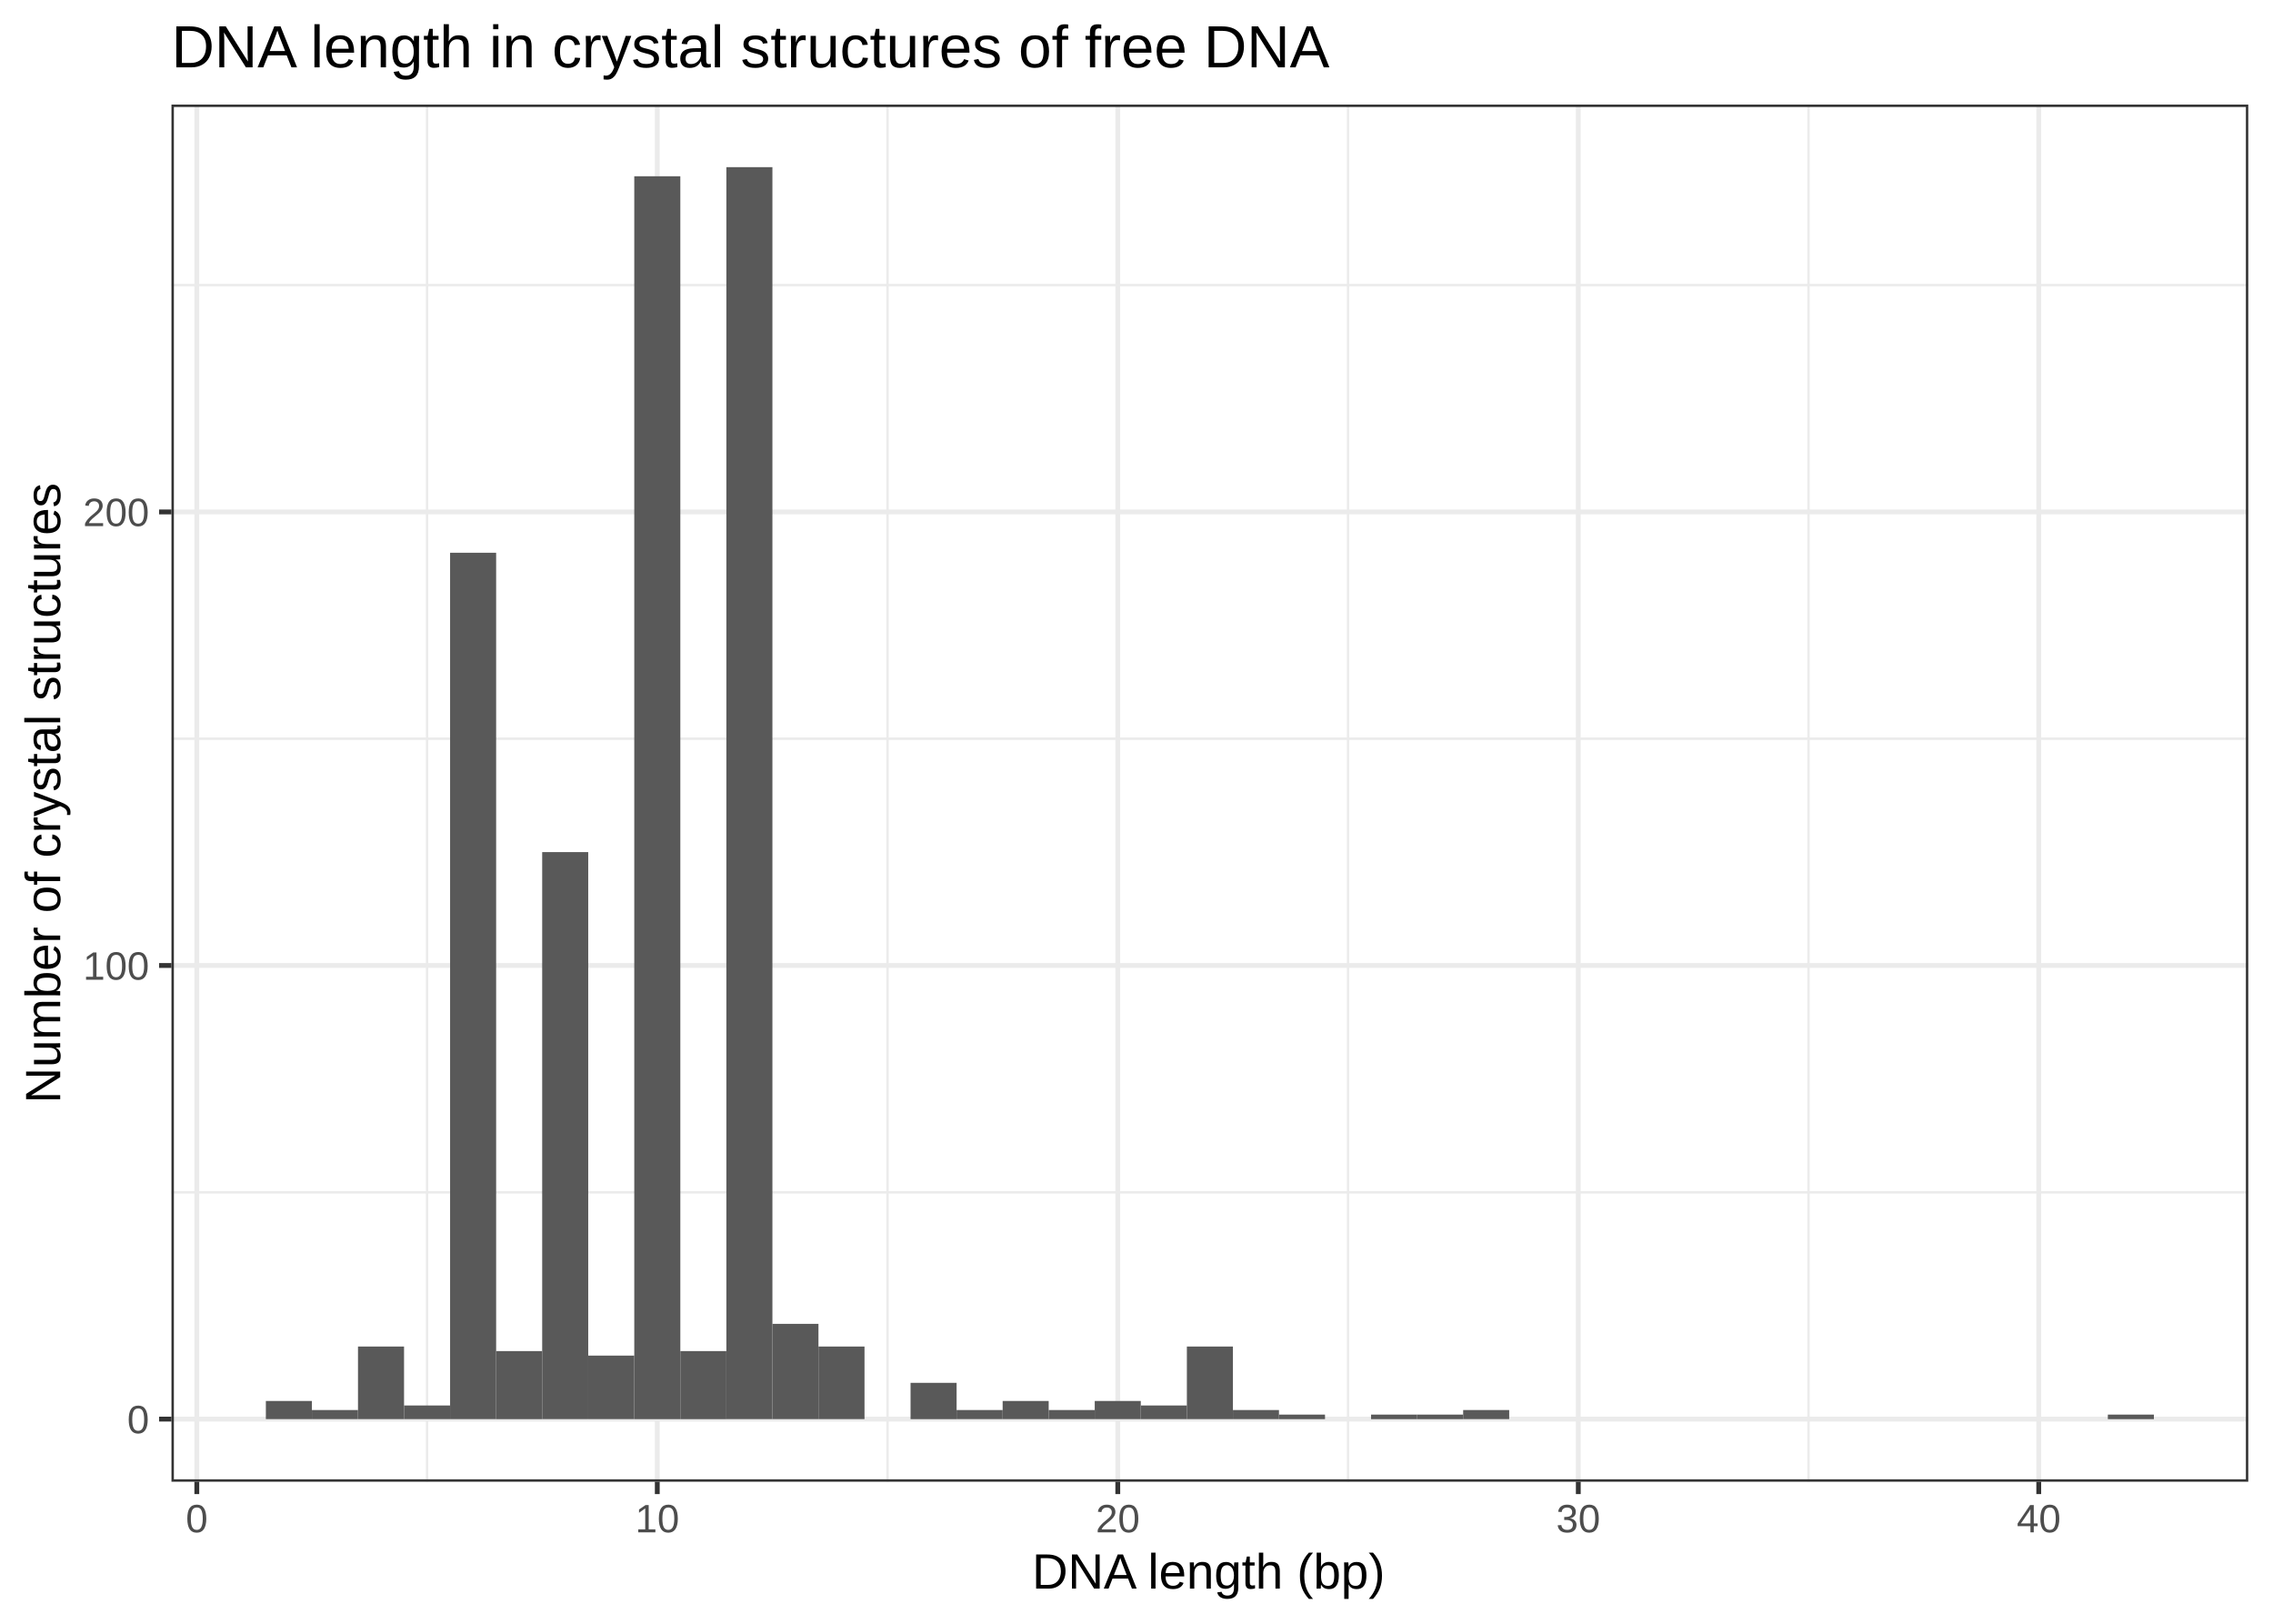
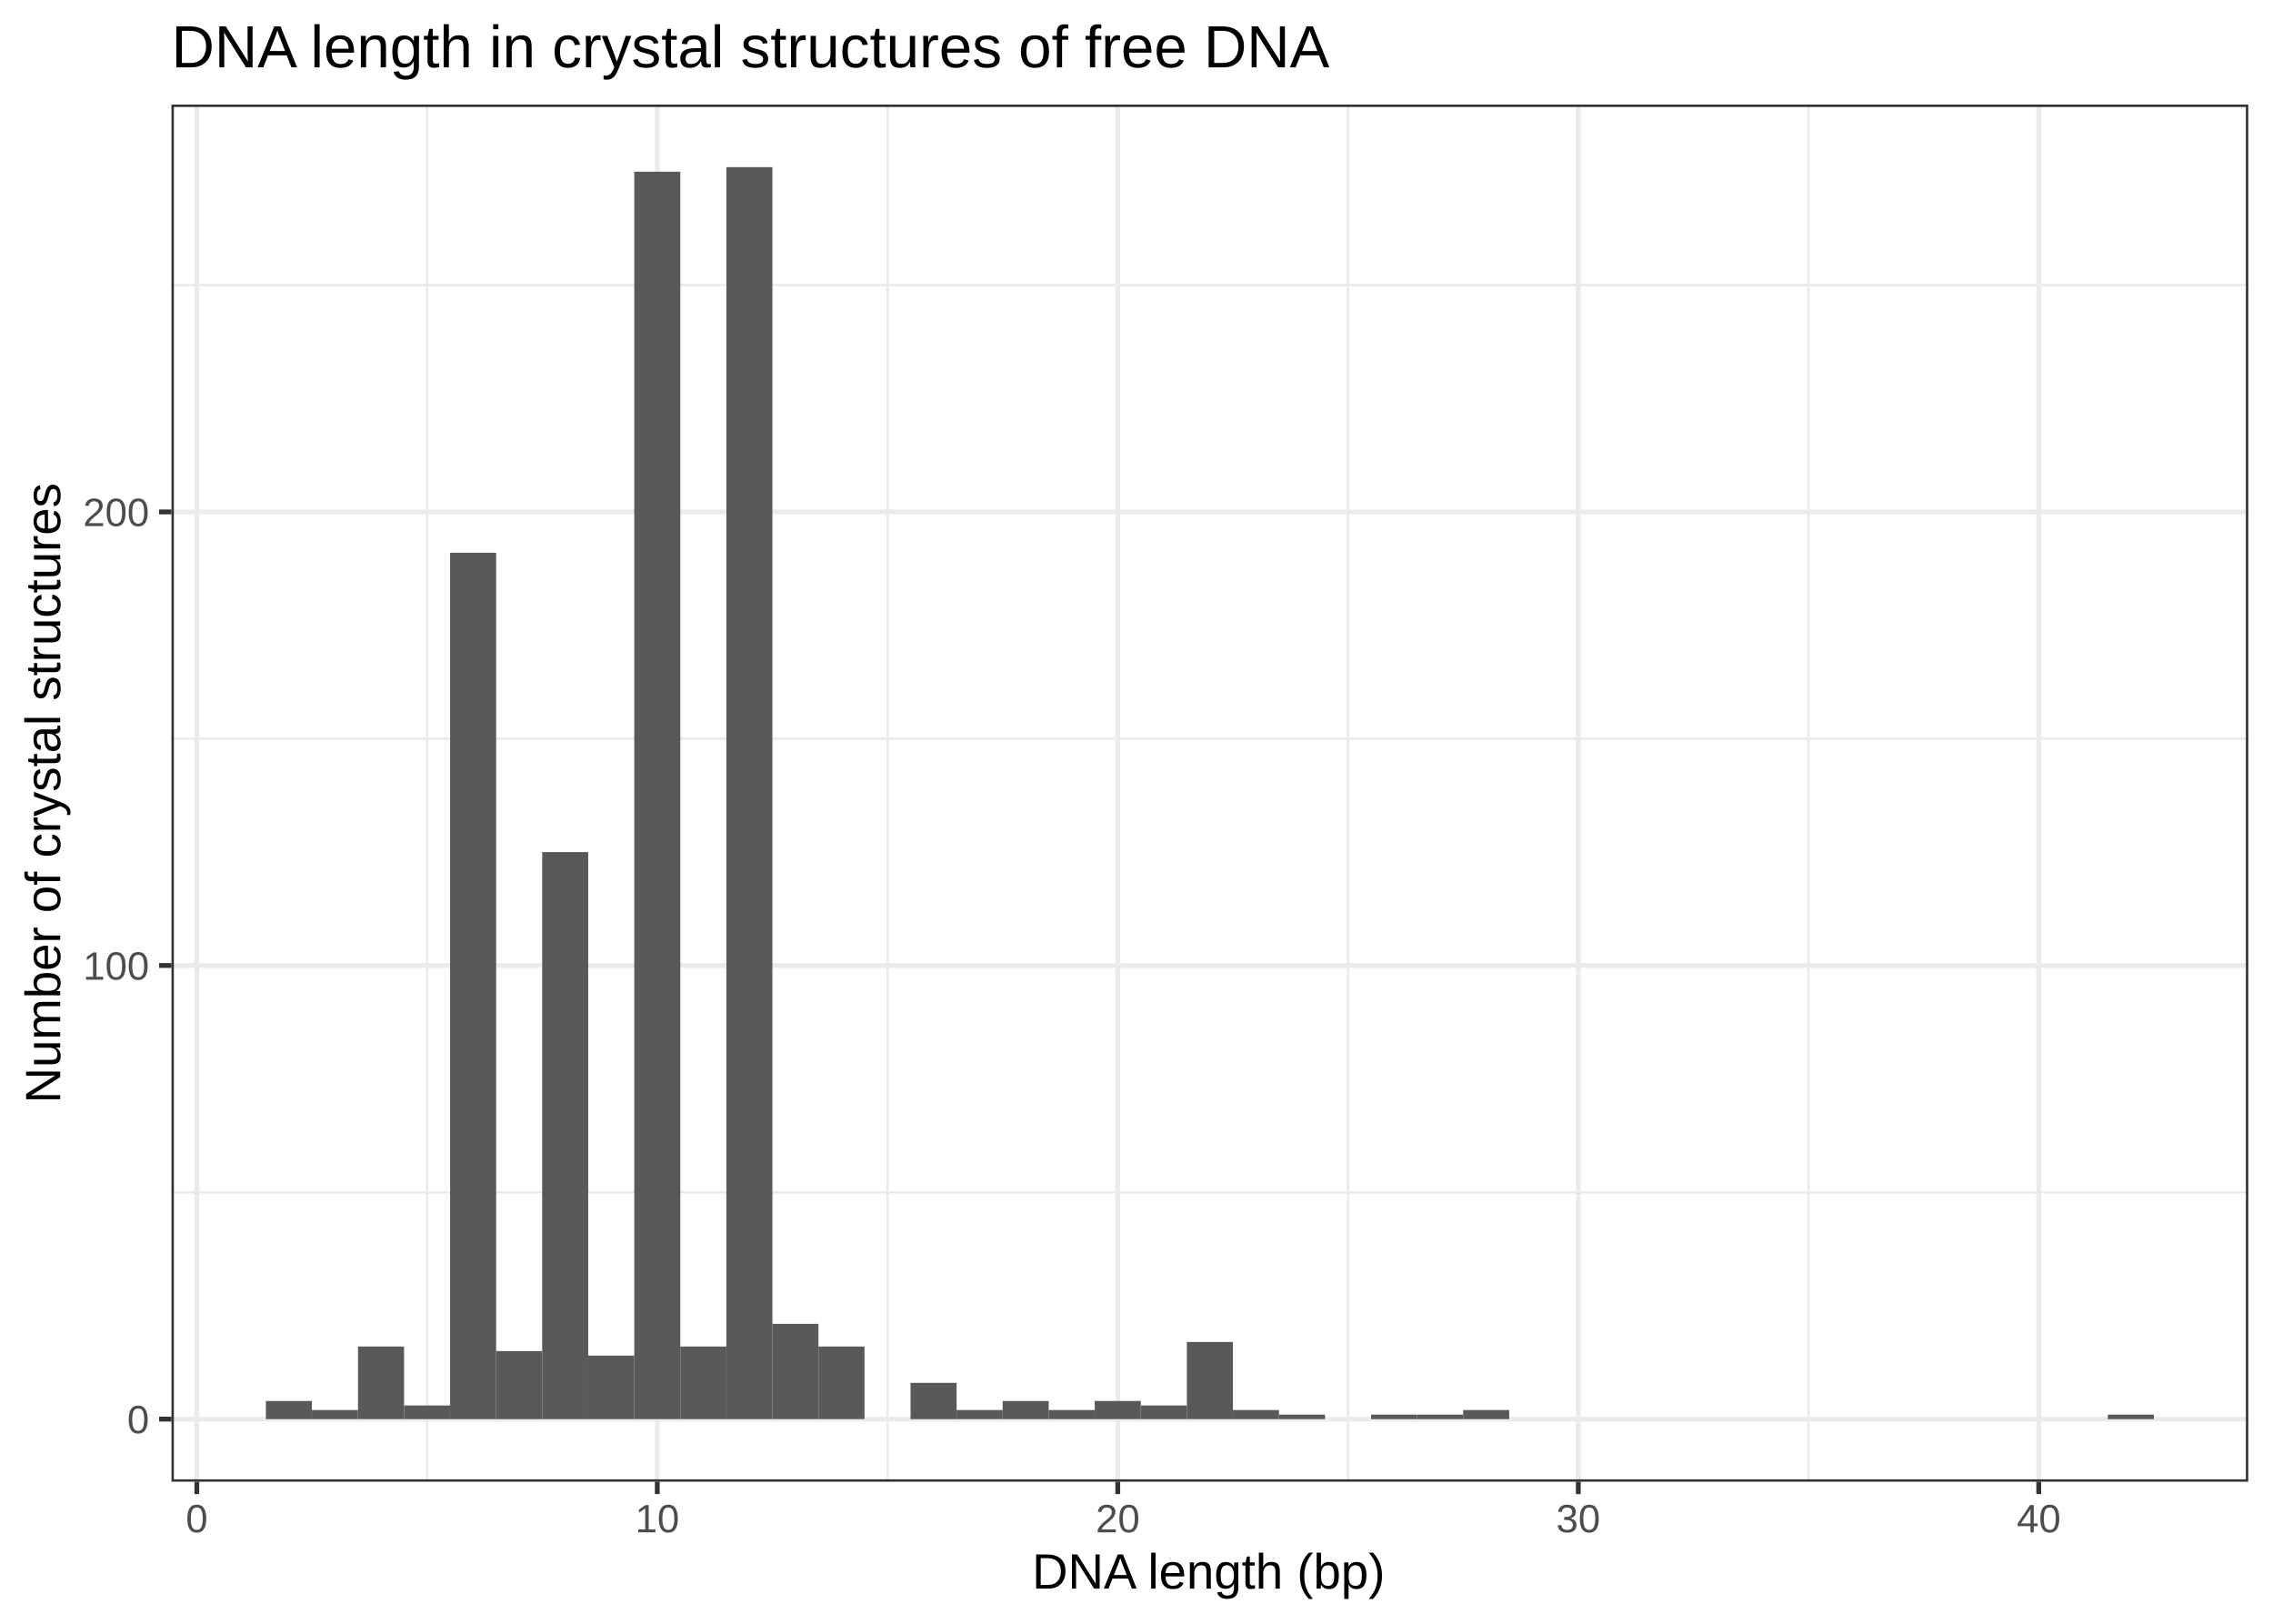
<svg xmlns="http://www.w3.org/2000/svg" viewBox="0 0 504.00 360.00">
  <defs>
    <style type="text/css">
    line, polyline, polygon, path, rect, circle {
      fill: none;
      stroke: #000000;
      stroke-linecap: round;
      stroke-linejoin: round;
      stroke-miterlimit: 10.00;
    }
  </style>
  </defs>
  <rect width="100%" height="100%" style="stroke: none; fill: #FFFFFF;" />
  <rect x="0.00" y="0" width="504.00" height="360.00" style="stroke-width: 1.07; stroke: #FFFFFF; fill: #FFFFFF;" />
  <defs>
    <clipPath id="cpMzguMDJ8NDk4LjUyfDMyOC41MXwyMy4xOQ==">
      <rect x="38.02" y="23.19" width="460.50" height="305.32" />
    </clipPath>
  </defs>
  <rect x="38.02" y="23.19" width="460.50" height="305.32" style="stroke-width: 1.07; stroke: none; fill: #FFFFFF;" clip-path="url(#cpMzguMDJ8NDk4LjUyfDMyOC41MXwyMy4xOQ==)" />
  <polyline points="38.02,264.35 498.52,264.35 " style="stroke-width: 0.53; stroke: #EBEBEB; stroke-linecap: butt;" clip-path="url(#cpMzguMDJ8NDk4LjUyfDMyOC41MXwyMy4xOQ==)" />
  <polyline points="38.02,163.78 498.52,163.78 " style="stroke-width: 0.53; stroke: #EBEBEB; stroke-linecap: butt;" clip-path="url(#cpMzguMDJ8NDk4LjUyfDMyOC41MXwyMy4xOQ==)" />
  <polyline points="38.02,63.21 498.52,63.21 " style="stroke-width: 0.53; stroke: #EBEBEB; stroke-linecap: butt;" clip-path="url(#cpMzguMDJ8NDk4LjUyfDMyOC41MXwyMy4xOQ==)" />
  <polyline points="94.69,328.51 94.69,23.19 " style="stroke-width: 0.53; stroke: #EBEBEB; stroke-linecap: butt;" clip-path="url(#cpMzguMDJ8NDk4LjUyfDMyOC41MXwyMy4xOQ==)" />
  <polyline points="196.80,328.51 196.80,23.19 " style="stroke-width: 0.53; stroke: #EBEBEB; stroke-linecap: butt;" clip-path="url(#cpMzguMDJ8NDk4LjUyfDMyOC41MXwyMy4xOQ==)" />
  <polyline points="298.90,328.51 298.90,23.19 " style="stroke-width: 0.53; stroke: #EBEBEB; stroke-linecap: butt;" clip-path="url(#cpMzguMDJ8NDk4LjUyfDMyOC41MXwyMy4xOQ==)" />
  <polyline points="401.01,328.51 401.01,23.19 " style="stroke-width: 0.53; stroke: #EBEBEB; stroke-linecap: butt;" clip-path="url(#cpMzguMDJ8NDk4LjUyfDMyOC41MXwyMy4xOQ==)" />
  <polyline points="38.02,314.63 498.52,314.63 " style="stroke-width: 1.07; stroke: #EBEBEB; stroke-linecap: butt;" clip-path="url(#cpMzguMDJ8NDk4LjUyfDMyOC41MXwyMy4xOQ==)" />
  <polyline points="38.02,214.06 498.52,214.06 " style="stroke-width: 1.07; stroke: #EBEBEB; stroke-linecap: butt;" clip-path="url(#cpMzguMDJ8NDk4LjUyfDMyOC41MXwyMy4xOQ==)" />
  <polyline points="38.02,113.50 498.52,113.50 " style="stroke-width: 1.07; stroke: #EBEBEB; stroke-linecap: butt;" clip-path="url(#cpMzguMDJ8NDk4LjUyfDMyOC41MXwyMy4xOQ==)" />
  <polyline points="43.64,328.51 43.64,23.19 " style="stroke-width: 1.07; stroke: #EBEBEB; stroke-linecap: butt;" clip-path="url(#cpMzguMDJ8NDk4LjUyfDMyOC41MXwyMy4xOQ==)" />
  <polyline points="145.74,328.51 145.74,23.19 " style="stroke-width: 1.07; stroke: #EBEBEB; stroke-linecap: butt;" clip-path="url(#cpMzguMDJ8NDk4LjUyfDMyOC41MXwyMy4xOQ==)" />
  <polyline points="247.85,328.51 247.85,23.19 " style="stroke-width: 1.07; stroke: #EBEBEB; stroke-linecap: butt;" clip-path="url(#cpMzguMDJ8NDk4LjUyfDMyOC41MXwyMy4xOQ==)" />
  <polyline points="349.96,328.51 349.96,23.19 " style="stroke-width: 1.07; stroke: #EBEBEB; stroke-linecap: butt;" clip-path="url(#cpMzguMDJ8NDk4LjUyfDMyOC41MXwyMy4xOQ==)" />
  <polyline points="452.06,328.51 452.06,23.19 " style="stroke-width: 1.07; stroke: #EBEBEB; stroke-linecap: butt;" clip-path="url(#cpMzguMDJ8NDk4LjUyfDMyOC41MXwyMy4xOQ==)" />
  <rect x="58.95" y="310.61" width="10.21" height="4.02" style="stroke-width: 1.07; stroke: none; stroke-linecap: square; stroke-linejoin: miter; fill: #595959;" clip-path="url(#cpMzguMDJ8NDk4LjUyfDMyOC41MXwyMy4xOQ==)" />
  <rect x="69.16" y="312.62" width="10.21" height="2.01" style="stroke-width: 1.07; stroke: none; stroke-linecap: square; stroke-linejoin: miter; fill: #595959;" clip-path="url(#cpMzguMDJ8NDk4LjUyfDMyOC41MXwyMy4xOQ==)" />
  <rect x="79.38" y="298.54" width="10.21" height="16.09" style="stroke-width: 1.07; stroke: none; stroke-linecap: square; stroke-linejoin: miter; fill: #595959;" clip-path="url(#cpMzguMDJ8NDk4LjUyfDMyOC41MXwyMy4xOQ==)" />
  <rect x="89.59" y="311.61" width="10.21" height="3.02" style="stroke-width: 1.07; stroke: none; stroke-linecap: square; stroke-linejoin: miter; fill: #595959;" clip-path="url(#cpMzguMDJ8NDk4LjUyfDMyOC41MXwyMy4xOQ==)" />
  <rect x="99.80" y="122.55" width="10.21" height="192.08" style="stroke-width: 1.07; stroke: none; stroke-linecap: square; stroke-linejoin: miter; fill: #595959;" clip-path="url(#cpMzguMDJ8NDk4LjUyfDMyOC41MXwyMy4xOQ==)" />
  <rect x="110.01" y="299.55" width="10.21" height="15.09" style="stroke-width: 1.07; stroke: none; stroke-linecap: square; stroke-linejoin: miter; fill: #595959;" clip-path="url(#cpMzguMDJ8NDk4LjUyfDMyOC41MXwyMy4xOQ==)" />
  <rect x="120.22" y="188.92" width="10.21" height="125.71" style="stroke-width: 1.07; stroke: none; stroke-linecap: square; stroke-linejoin: miter; fill: #595959;" clip-path="url(#cpMzguMDJ8NDk4LjUyfDMyOC41MXwyMy4xOQ==)" />
  <rect x="130.43" y="300.55" width="10.21" height="14.08" style="stroke-width: 1.07; stroke: none; stroke-linecap: square; stroke-linejoin: miter; fill: #595959;" clip-path="url(#cpMzguMDJ8NDk4LjUyfDMyOC41MXwyMy4xOQ==)" />
-   <rect x="140.64" y="39.08" width="10.21" height="275.56" style="stroke-width: 1.07; stroke: none; stroke-linecap: square; stroke-linejoin: miter; fill: #595959;" clip-path="url(#cpMzguMDJ8NDk4LjUyfDMyOC41MXwyMy4xOQ==)" />
-   <rect x="150.85" y="299.55" width="10.21" height="15.09" style="stroke-width: 1.07; stroke: none; stroke-linecap: square; stroke-linejoin: miter; fill: #595959;" clip-path="url(#cpMzguMDJ8NDk4LjUyfDMyOC41MXwyMy4xOQ==)" />
+   <rect x="140.64" y="38.07" width="10.21" height="276.56" style="stroke-width: 1.07; stroke: none; stroke-linecap: square; stroke-linejoin: miter; fill: #595959;" clip-path="url(#cpMzguMDJ8NDk4LjUyfDMyOC41MXwyMy4xOQ==)" />
+   <rect x="150.85" y="298.54" width="10.21" height="16.09" style="stroke-width: 1.07; stroke: none; stroke-linecap: square; stroke-linejoin: miter; fill: #595959;" clip-path="url(#cpMzguMDJ8NDk4LjUyfDMyOC41MXwyMy4xOQ==)" />
  <rect x="161.06" y="37.06" width="10.21" height="277.57" style="stroke-width: 1.07; stroke: none; stroke-linecap: square; stroke-linejoin: miter; fill: #595959;" clip-path="url(#cpMzguMDJ8NDk4LjUyfDMyOC41MXwyMy4xOQ==)" />
  <rect x="171.27" y="293.51" width="10.21" height="21.12" style="stroke-width: 1.07; stroke: none; stroke-linecap: square; stroke-linejoin: miter; fill: #595959;" clip-path="url(#cpMzguMDJ8NDk4LjUyfDMyOC41MXwyMy4xOQ==)" />
  <rect x="181.48" y="298.54" width="10.21" height="16.09" style="stroke-width: 1.07; stroke: none; stroke-linecap: square; stroke-linejoin: miter; fill: #595959;" clip-path="url(#cpMzguMDJ8NDk4LjUyfDMyOC41MXwyMy4xOQ==)" />
  <rect x="191.69" y="314.63" width="10.21" height="0.00" style="stroke-width: 1.07; stroke: none; stroke-linecap: square; stroke-linejoin: miter; fill: #595959;" clip-path="url(#cpMzguMDJ8NDk4LjUyfDMyOC41MXwyMy4xOQ==)" />
  <rect x="201.90" y="306.59" width="10.21" height="8.05" style="stroke-width: 1.07; stroke: none; stroke-linecap: square; stroke-linejoin: miter; fill: #595959;" clip-path="url(#cpMzguMDJ8NDk4LjUyfDMyOC41MXwyMy4xOQ==)" />
  <rect x="212.11" y="312.62" width="10.21" height="2.01" style="stroke-width: 1.07; stroke: none; stroke-linecap: square; stroke-linejoin: miter; fill: #595959;" clip-path="url(#cpMzguMDJ8NDk4LjUyfDMyOC41MXwyMy4xOQ==)" />
  <rect x="222.32" y="310.61" width="10.21" height="4.02" style="stroke-width: 1.07; stroke: none; stroke-linecap: square; stroke-linejoin: miter; fill: #595959;" clip-path="url(#cpMzguMDJ8NDk4LjUyfDMyOC41MXwyMy4xOQ==)" />
  <rect x="232.53" y="312.62" width="10.21" height="2.01" style="stroke-width: 1.07; stroke: none; stroke-linecap: square; stroke-linejoin: miter; fill: #595959;" clip-path="url(#cpMzguMDJ8NDk4LjUyfDMyOC41MXwyMy4xOQ==)" />
  <rect x="242.74" y="310.61" width="10.21" height="4.02" style="stroke-width: 1.07; stroke: none; stroke-linecap: square; stroke-linejoin: miter; fill: #595959;" clip-path="url(#cpMzguMDJ8NDk4LjUyfDMyOC41MXwyMy4xOQ==)" />
  <rect x="252.96" y="311.61" width="10.21" height="3.02" style="stroke-width: 1.07; stroke: none; stroke-linecap: square; stroke-linejoin: miter; fill: #595959;" clip-path="url(#cpMzguMDJ8NDk4LjUyfDMyOC41MXwyMy4xOQ==)" />
-   <rect x="263.17" y="298.54" width="10.21" height="16.09" style="stroke-width: 1.07; stroke: none; stroke-linecap: square; stroke-linejoin: miter; fill: #595959;" clip-path="url(#cpMzguMDJ8NDk4LjUyfDMyOC41MXwyMy4xOQ==)" />
+   <rect x="263.17" y="297.53" width="10.21" height="17.10" style="stroke-width: 1.07; stroke: none; stroke-linecap: square; stroke-linejoin: miter; fill: #595959;" clip-path="url(#cpMzguMDJ8NDk4LjUyfDMyOC41MXwyMy4xOQ==)" />
  <rect x="273.38" y="312.62" width="10.21" height="2.01" style="stroke-width: 1.07; stroke: none; stroke-linecap: square; stroke-linejoin: miter; fill: #595959;" clip-path="url(#cpMzguMDJ8NDk4LjUyfDMyOC41MXwyMy4xOQ==)" />
  <rect x="283.59" y="313.63" width="10.21" height="1.01" style="stroke-width: 1.07; stroke: none; stroke-linecap: square; stroke-linejoin: miter; fill: #595959;" clip-path="url(#cpMzguMDJ8NDk4LjUyfDMyOC41MXwyMy4xOQ==)" />
  <rect x="293.80" y="314.63" width="10.21" height="0.00" style="stroke-width: 1.07; stroke: none; stroke-linecap: square; stroke-linejoin: miter; fill: #595959;" clip-path="url(#cpMzguMDJ8NDk4LjUyfDMyOC41MXwyMy4xOQ==)" />
  <rect x="304.01" y="313.63" width="10.21" height="1.01" style="stroke-width: 1.07; stroke: none; stroke-linecap: square; stroke-linejoin: miter; fill: #595959;" clip-path="url(#cpMzguMDJ8NDk4LjUyfDMyOC41MXwyMy4xOQ==)" />
  <rect x="314.22" y="313.63" width="10.21" height="1.01" style="stroke-width: 1.07; stroke: none; stroke-linecap: square; stroke-linejoin: miter; fill: #595959;" clip-path="url(#cpMzguMDJ8NDk4LjUyfDMyOC41MXwyMy4xOQ==)" />
  <rect x="324.43" y="312.62" width="10.21" height="2.01" style="stroke-width: 1.07; stroke: none; stroke-linecap: square; stroke-linejoin: miter; fill: #595959;" clip-path="url(#cpMzguMDJ8NDk4LjUyfDMyOC41MXwyMy4xOQ==)" />
  <rect x="334.64" y="314.63" width="10.21" height="0.00" style="stroke-width: 1.07; stroke: none; stroke-linecap: square; stroke-linejoin: miter; fill: #595959;" clip-path="url(#cpMzguMDJ8NDk4LjUyfDMyOC41MXwyMy4xOQ==)" />
  <rect x="344.85" y="314.63" width="10.21" height="0.00" style="stroke-width: 1.07; stroke: none; stroke-linecap: square; stroke-linejoin: miter; fill: #595959;" clip-path="url(#cpMzguMDJ8NDk4LjUyfDMyOC41MXwyMy4xOQ==)" />
  <rect x="355.06" y="314.63" width="10.21" height="0.00" style="stroke-width: 1.07; stroke: none; stroke-linecap: square; stroke-linejoin: miter; fill: #595959;" clip-path="url(#cpMzguMDJ8NDk4LjUyfDMyOC41MXwyMy4xOQ==)" />
  <rect x="365.27" y="314.63" width="10.21" height="0.00" style="stroke-width: 1.07; stroke: none; stroke-linecap: square; stroke-linejoin: miter; fill: #595959;" clip-path="url(#cpMzguMDJ8NDk4LjUyfDMyOC41MXwyMy4xOQ==)" />
  <rect x="375.48" y="314.63" width="10.21" height="0.00" style="stroke-width: 1.07; stroke: none; stroke-linecap: square; stroke-linejoin: miter; fill: #595959;" clip-path="url(#cpMzguMDJ8NDk4LjUyfDMyOC41MXwyMy4xOQ==)" />
  <rect x="385.69" y="314.63" width="10.21" height="0.00" style="stroke-width: 1.07; stroke: none; stroke-linecap: square; stroke-linejoin: miter; fill: #595959;" clip-path="url(#cpMzguMDJ8NDk4LjUyfDMyOC41MXwyMy4xOQ==)" />
  <rect x="395.90" y="314.63" width="10.21" height="0.00" style="stroke-width: 1.07; stroke: none; stroke-linecap: square; stroke-linejoin: miter; fill: #595959;" clip-path="url(#cpMzguMDJ8NDk4LjUyfDMyOC41MXwyMy4xOQ==)" />
  <rect x="406.11" y="314.63" width="10.21" height="0.00" style="stroke-width: 1.07; stroke: none; stroke-linecap: square; stroke-linejoin: miter; fill: #595959;" clip-path="url(#cpMzguMDJ8NDk4LjUyfDMyOC41MXwyMy4xOQ==)" />
  <rect x="416.33" y="314.63" width="10.21" height="0.00" style="stroke-width: 1.07; stroke: none; stroke-linecap: square; stroke-linejoin: miter; fill: #595959;" clip-path="url(#cpMzguMDJ8NDk4LjUyfDMyOC41MXwyMy4xOQ==)" />
  <rect x="426.54" y="314.63" width="10.21" height="0.00" style="stroke-width: 1.07; stroke: none; stroke-linecap: square; stroke-linejoin: miter; fill: #595959;" clip-path="url(#cpMzguMDJ8NDk4LjUyfDMyOC41MXwyMy4xOQ==)" />
  <rect x="436.75" y="314.63" width="10.21" height="0.00" style="stroke-width: 1.07; stroke: none; stroke-linecap: square; stroke-linejoin: miter; fill: #595959;" clip-path="url(#cpMzguMDJ8NDk4LjUyfDMyOC41MXwyMy4xOQ==)" />
  <rect x="446.96" y="314.63" width="10.21" height="0.00" style="stroke-width: 1.07; stroke: none; stroke-linecap: square; stroke-linejoin: miter; fill: #595959;" clip-path="url(#cpMzguMDJ8NDk4LjUyfDMyOC41MXwyMy4xOQ==)" />
  <rect x="457.17" y="314.63" width="10.21" height="0.00" style="stroke-width: 1.07; stroke: none; stroke-linecap: square; stroke-linejoin: miter; fill: #595959;" clip-path="url(#cpMzguMDJ8NDk4LjUyfDMyOC41MXwyMy4xOQ==)" />
  <rect x="467.38" y="313.63" width="10.21" height="1.01" style="stroke-width: 1.07; stroke: none; stroke-linecap: square; stroke-linejoin: miter; fill: #595959;" clip-path="url(#cpMzguMDJ8NDk4LjUyfDMyOC41MXwyMy4xOQ==)" />
  <rect x="38.02" y="23.19" width="460.50" height="305.32" style="stroke-width: 1.07; stroke: #333333;" clip-path="url(#cpMzguMDJ8NDk4LjUyfDMyOC41MXwyMy4xOQ==)" />
  <defs>
    <clipPath id="cpMC4wMHw1MDQuMDB8MzYwLjAwfDAuMDA=">
      <rect x="0.00" y="0.00" width="504.00" height="360.00" />
    </clipPath>
  </defs>
  <g clip-path="url(#cpMC4wMHw1MDQuMDB8MzYwLjAwfDAuMDA=)">
    <text x="28.20" y="317.78" style="font-size: 8.80px; fill: #4D4D4D; font-family: Arial;" textLength="4.89px" lengthAdjust="spacingAndGlyphs">0</text>
  </g>
  <g clip-path="url(#cpMC4wMHw1MDQuMDB8MzYwLjAwfDAuMDA=)">
    <text x="18.41" y="217.21" style="font-size: 8.80px; fill: #4D4D4D; font-family: Arial;" textLength="14.68px" lengthAdjust="spacingAndGlyphs">100</text>
  </g>
  <g clip-path="url(#cpMC4wMHw1MDQuMDB8MzYwLjAwfDAuMDA=)">
    <text x="18.41" y="116.65" style="font-size: 8.80px; fill: #4D4D4D; font-family: Arial;" textLength="14.68px" lengthAdjust="spacingAndGlyphs">200</text>
  </g>
  <polyline points="35.28,314.63 38.02,314.63 " style="stroke-width: 1.07; stroke: #333333; stroke-linecap: butt;" clip-path="url(#cpMC4wMHw1MDQuMDB8MzYwLjAwfDAuMDA=)" />
  <polyline points="35.28,214.06 38.02,214.06 " style="stroke-width: 1.07; stroke: #333333; stroke-linecap: butt;" clip-path="url(#cpMC4wMHw1MDQuMDB8MzYwLjAwfDAuMDA=)" />
  <polyline points="35.28,113.50 38.02,113.50 " style="stroke-width: 1.07; stroke: #333333; stroke-linecap: butt;" clip-path="url(#cpMC4wMHw1MDQuMDB8MzYwLjAwfDAuMDA=)" />
  <polyline points="43.64,331.25 43.64,328.51 " style="stroke-width: 1.07; stroke: #333333; stroke-linecap: butt;" clip-path="url(#cpMC4wMHw1MDQuMDB8MzYwLjAwfDAuMDA=)" />
  <polyline points="145.74,331.25 145.74,328.51 " style="stroke-width: 1.07; stroke: #333333; stroke-linecap: butt;" clip-path="url(#cpMC4wMHw1MDQuMDB8MzYwLjAwfDAuMDA=)" />
  <polyline points="247.85,331.25 247.85,328.51 " style="stroke-width: 1.07; stroke: #333333; stroke-linecap: butt;" clip-path="url(#cpMC4wMHw1MDQuMDB8MzYwLjAwfDAuMDA=)" />
  <polyline points="349.96,331.25 349.96,328.51 " style="stroke-width: 1.07; stroke: #333333; stroke-linecap: butt;" clip-path="url(#cpMC4wMHw1MDQuMDB8MzYwLjAwfDAuMDA=)" />
  <polyline points="452.06,331.25 452.06,328.51 " style="stroke-width: 1.07; stroke: #333333; stroke-linecap: butt;" clip-path="url(#cpMC4wMHw1MDQuMDB8MzYwLjAwfDAuMDA=)" />
  <g clip-path="url(#cpMC4wMHw1MDQuMDB8MzYwLjAwfDAuMDA=)">
    <text x="41.19" y="339.74" style="font-size: 8.80px; fill: #4D4D4D; font-family: Arial;" textLength="4.89px" lengthAdjust="spacingAndGlyphs">0</text>
  </g>
  <g clip-path="url(#cpMC4wMHw1MDQuMDB8MzYwLjAwfDAuMDA=)">
    <text x="140.85" y="339.74" style="font-size: 8.80px; fill: #4D4D4D; font-family: Arial;" textLength="9.79px" lengthAdjust="spacingAndGlyphs">10</text>
  </g>
  <g clip-path="url(#cpMC4wMHw1MDQuMDB8MzYwLjAwfDAuMDA=)">
    <text x="242.96" y="339.74" style="font-size: 8.80px; fill: #4D4D4D; font-family: Arial;" textLength="9.79px" lengthAdjust="spacingAndGlyphs">20</text>
  </g>
  <g clip-path="url(#cpMC4wMHw1MDQuMDB8MzYwLjAwfDAuMDA=)">
    <text x="345.06" y="339.74" style="font-size: 8.80px; fill: #4D4D4D; font-family: Arial;" textLength="9.79px" lengthAdjust="spacingAndGlyphs">30</text>
  </g>
  <g clip-path="url(#cpMC4wMHw1MDQuMDB8MzYwLjAwfDAuMDA=)">
    <text x="447.17" y="339.74" style="font-size: 8.80px; fill: #4D4D4D; font-family: Arial;" textLength="9.79px" lengthAdjust="spacingAndGlyphs">40</text>
  </g>
  <g clip-path="url(#cpMC4wMHw1MDQuMDB8MzYwLjAwfDAuMDA=)">
    <text x="228.84" y="352.21" style="font-size: 11.00px; font-family: Arial;" textLength="78.87px" lengthAdjust="spacingAndGlyphs">DNA length (bp)</text>
  </g>
  <g clip-path="url(#cpMC4wMHw1MDQuMDB8MzYwLjAwfDAuMDA=)">
    <text transform="translate(13.35,244.62) rotate(-90)" style="font-size: 11.00px; font-family: Arial;" textLength="137.54px" lengthAdjust="spacingAndGlyphs">Number of crystal structures</text>
  </g>
  <g clip-path="url(#cpMC4wMHw1MDQuMDB8MzYwLjAwfDAuMDA=)">
    <text x="38.02" y="14.93" style="font-size: 13.20px; font-family: Arial;" textLength="257.49px" lengthAdjust="spacingAndGlyphs">DNA length in crystal structures of free DNA</text>
  </g>
</svg>
